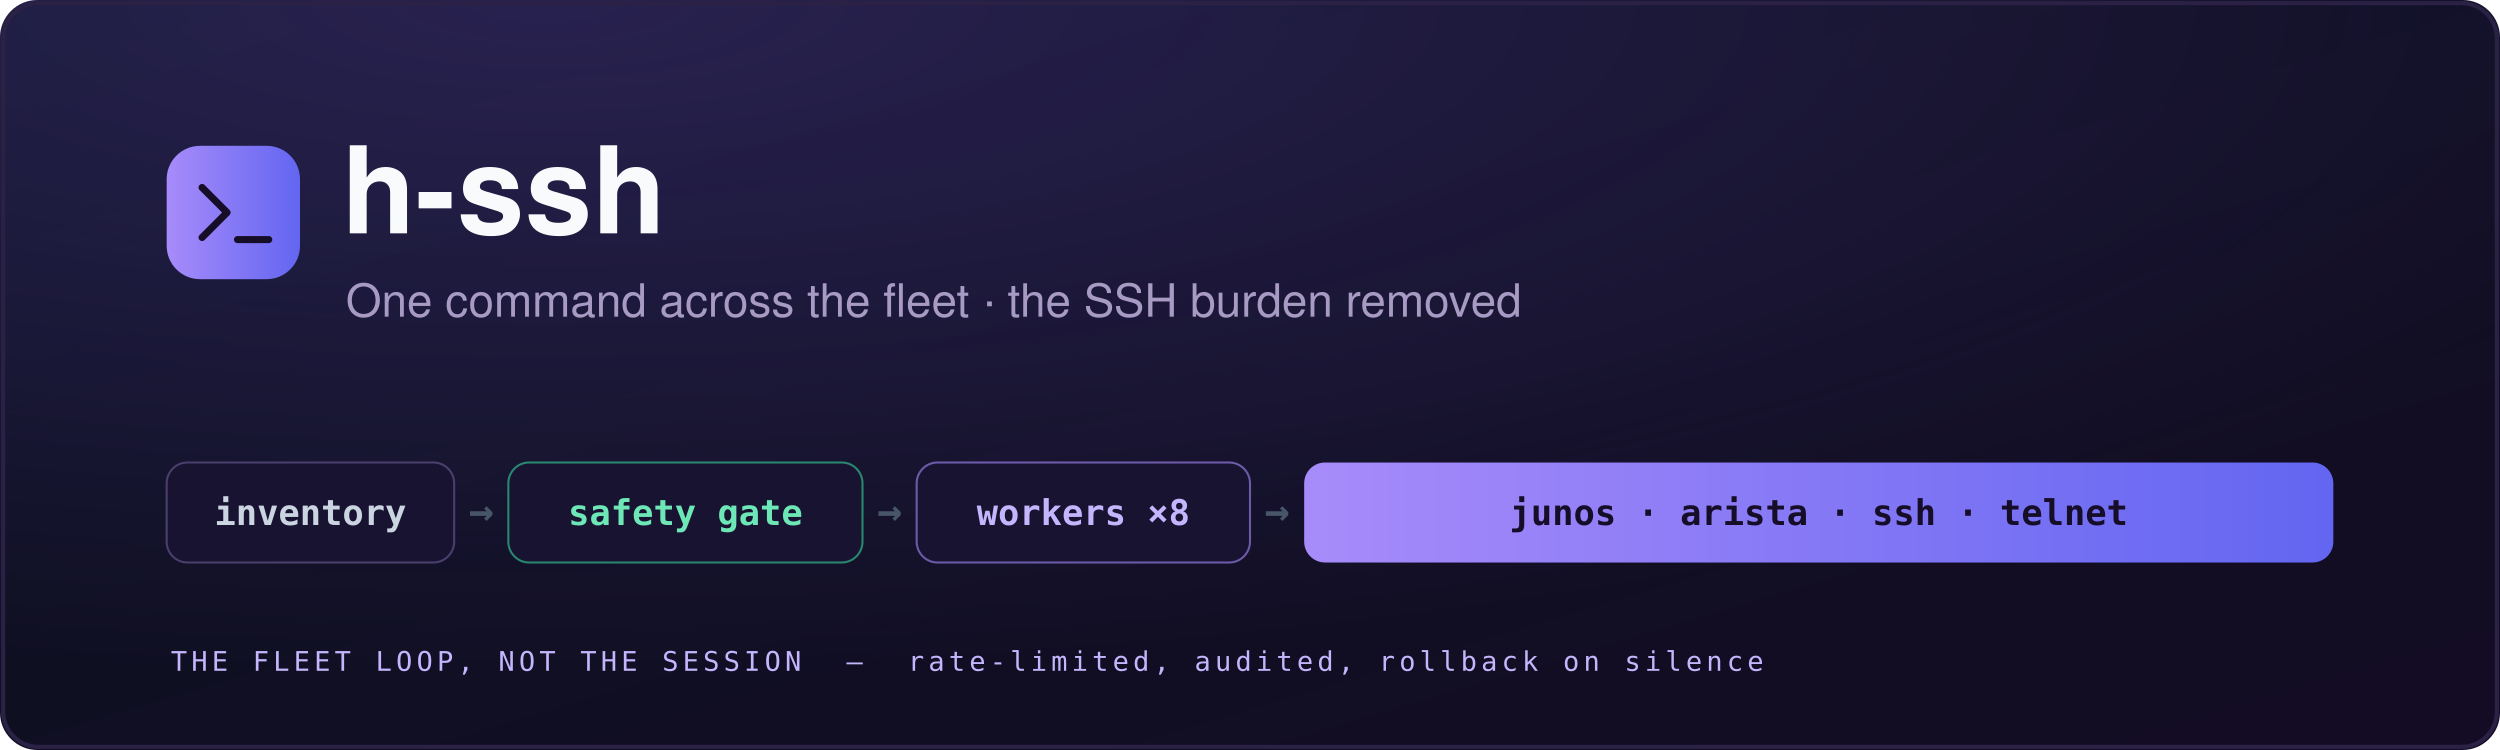
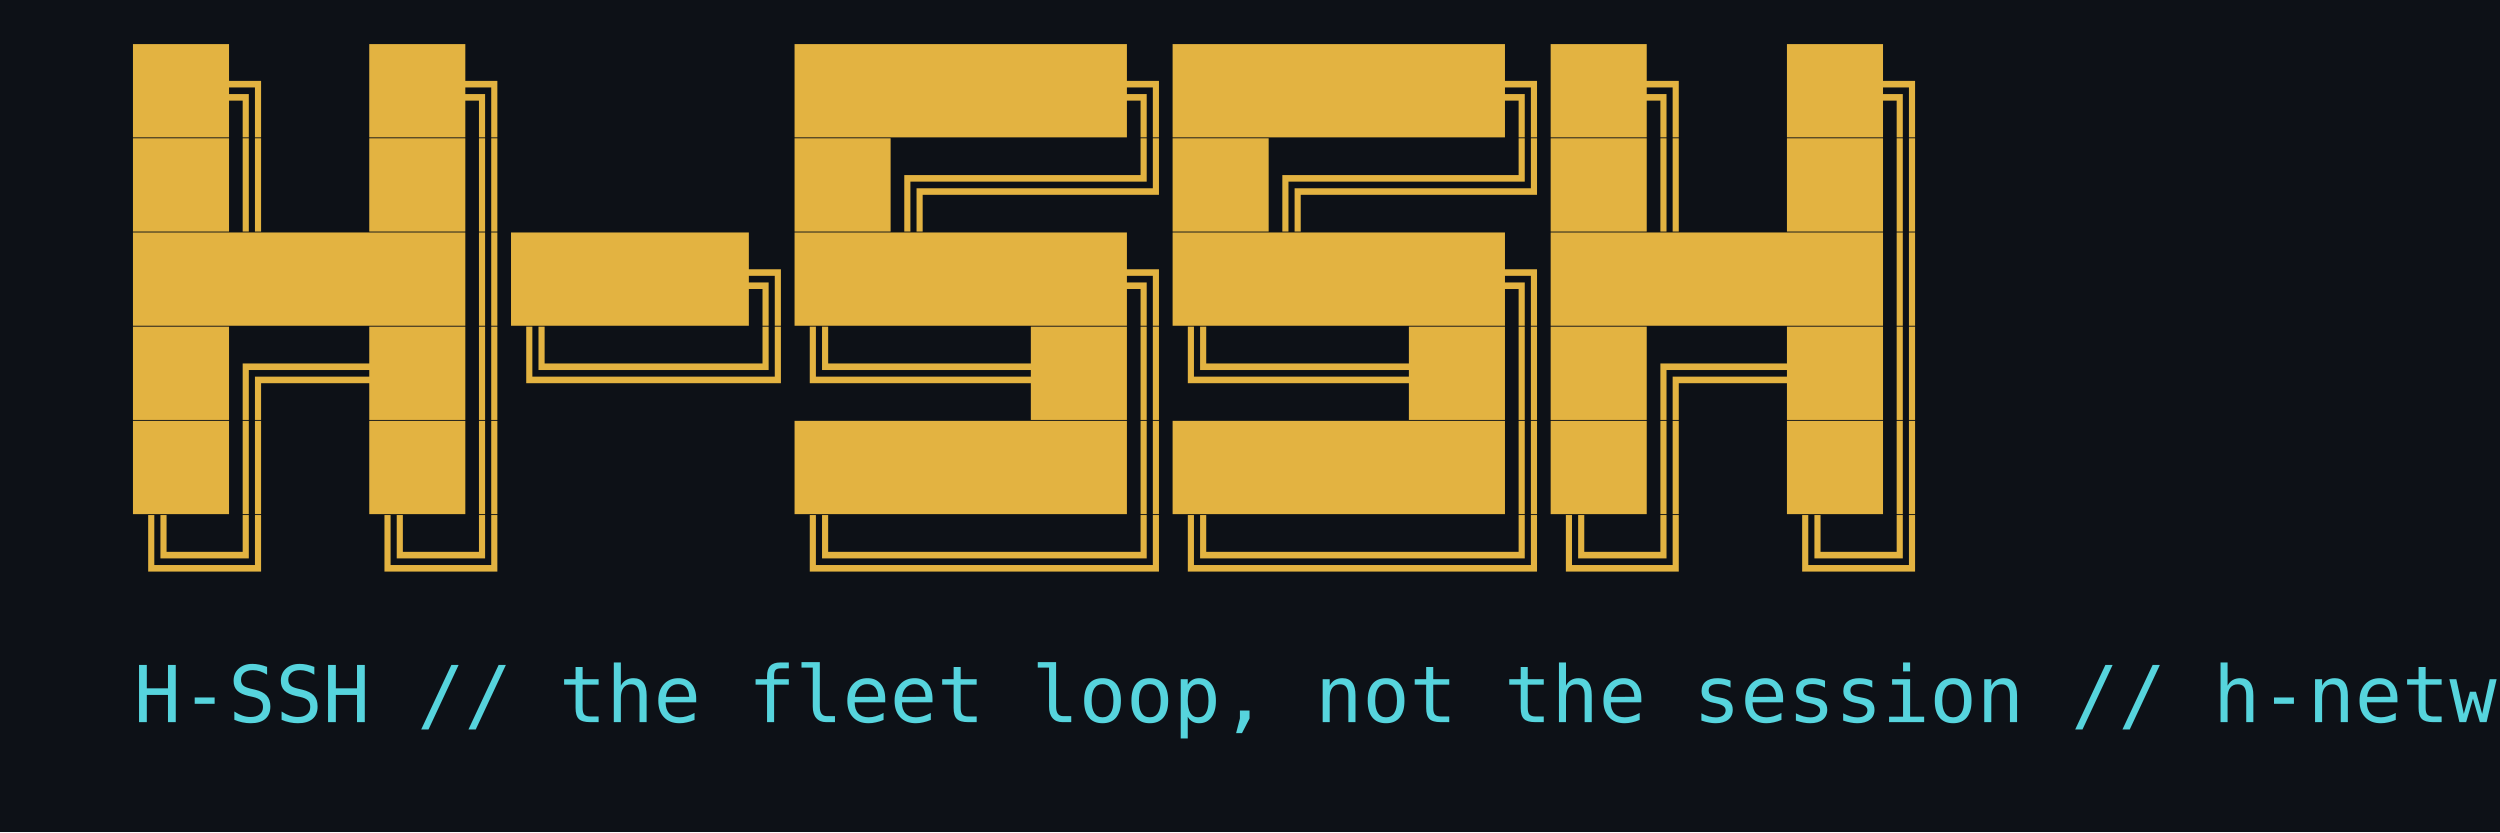
- <svg xmlns="http://www.w3.org/2000/svg" viewBox="0 0 1200 360" width="1200" height="360" role="img" aria-label="h-ssh — the fleet loop, not the session">
-   <defs>
-     <linearGradient id="bg" x1="0" y1="0" x2="1" y2="1">
-       <stop offset="0" stop-color="#0B1221" />
-       <stop offset="1" stop-color="#140C24" />
-     </linearGradient>
-     <linearGradient id="accent" x1="0" y1="0" x2="1" y2="0">
-       <stop offset="0" stop-color="#A78BFA" />
-       <stop offset="1" stop-color="#6366F1" />
-     </linearGradient>
-     <radialGradient id="glow" cx="0.22" cy="0.0" r="0.9">
-       <stop offset="0" stop-color="#8B5CF6" stop-opacity="0.22" />
-       <stop offset="1" stop-color="#8B5CF6" stop-opacity="0" />
-     </radialGradient>
-   </defs>
-   <rect width="1200" height="360" rx="18" fill="url(#bg)" />
-   <rect width="1200" height="360" rx="18" fill="url(#glow)" />
-   <rect x="1.5" y="1.5" width="1197" height="357" rx="17" fill="none" stroke="#2A2145" stroke-width="2" />
-   <rect x="80" y="70" width="64" height="64" rx="16" fill="url(#accent)" />
-   <g fill="none" stroke="#160E28" stroke-width="3.4" stroke-linejoin="round" stroke-linecap="round">
-     <path d="M97 90 L109 102 L97 114" />
-     <path d="M114 115 L129 115" />
-   </g>
-   <text x="164" y="112" font-family="'Segoe UI', Helvetica, Arial, sans-serif" font-size="58" font-weight="800" fill="#F8FAFC">h-ssh</text>
-   <text x="166" y="152" font-family="'Segoe UI', Helvetica, Arial, sans-serif" font-size="22" fill="#A79BC4">One command across the fleet · the SSH burden removed</text>
-   <g font-family="ui-monospace, 'SF Mono', Menlo, Consolas, monospace" font-size="17" font-weight="600">
-     <rect x="80" y="222" width="138" height="48" rx="10" fill="#171331" stroke="#4A3F6B" />
-     <text x="149" y="252" fill="#CBD5E1" text-anchor="middle">inventory</text>
-     <text x="231" y="252" fill="#475569" text-anchor="middle" font-size="20">→</text>
-     <rect x="244" y="222" width="170" height="48" rx="10" fill="#171331" stroke="#34D399" stroke-opacity="0.6" />
-     <text x="329" y="252" fill="#6EE7B7" text-anchor="middle">safety gate</text>
-     <text x="427" y="252" fill="#475569" text-anchor="middle" font-size="20">→</text>
-     <rect x="440" y="222" width="160" height="48" rx="10" fill="#171331" stroke="#A78BFA" stroke-opacity="0.6" />
-     <text x="520" y="252" fill="#C4B5FD" text-anchor="middle">workers ×8</text>
-     <text x="613" y="252" fill="#475569" text-anchor="middle" font-size="20">→</text>
-     <rect x="626" y="222" width="494" height="48" rx="10" fill="url(#accent)" />
-     <text x="873" y="252" fill="#160E28" text-anchor="middle" font-weight="700">junos · arista · ssh · telnet</text>
-   </g>
-   <text x="82" y="322" font-family="ui-monospace, 'SF Mono', Menlo, Consolas, monospace" font-size="13" letter-spacing="2" fill="#C4B5FD">THE FLEET LOOP, NOT THE SESSION  —  rate-limited, audited, rollback on silence</text>
+ <svg xmlns="http://www.w3.org/2000/svg" width="637" height="212" viewBox="0 0 637 212">
+   <rect width="100%" height="100%" fill="#0d1117" />
+   <text x="10" y="30" font-family="Menlo, Consolas, monospace" font-size="20" fill="#e3b341" xml:space="preserve">  ██╗  ██╗      ███████╗███████╗██╗  ██╗</text>
+   <text x="10" y="54" font-family="Menlo, Consolas, monospace" font-size="20" fill="#e3b341" xml:space="preserve">  ██║  ██║      ██╔════╝██╔════╝██║  ██║</text>
+   <text x="10" y="78" font-family="Menlo, Consolas, monospace" font-size="20" fill="#e3b341" xml:space="preserve">  ███████║█████╗███████╗███████╗███████║</text>
+   <text x="10" y="102" font-family="Menlo, Consolas, monospace" font-size="20" fill="#e3b341" xml:space="preserve">  ██╔══██║╚════╝╚════██║╚════██║██╔══██║</text>
+   <text x="10" y="126" font-family="Menlo, Consolas, monospace" font-size="20" fill="#e3b341" xml:space="preserve">  ██║  ██║      ███████║███████║██║  ██║</text>
+   <text x="10" y="150" font-family="Menlo, Consolas, monospace" font-size="20" fill="#e3b341" xml:space="preserve">  ╚═╝  ╚═╝      ╚══════╝╚══════╝╚═╝  ╚═╝</text>
+   <text x="10" y="184" font-family="Menlo, Consolas, monospace" font-size="20" fill="#56d4dd" xml:space="preserve">  H-SSH // the fleet loop, not the session // h-network</text>
</svg>
